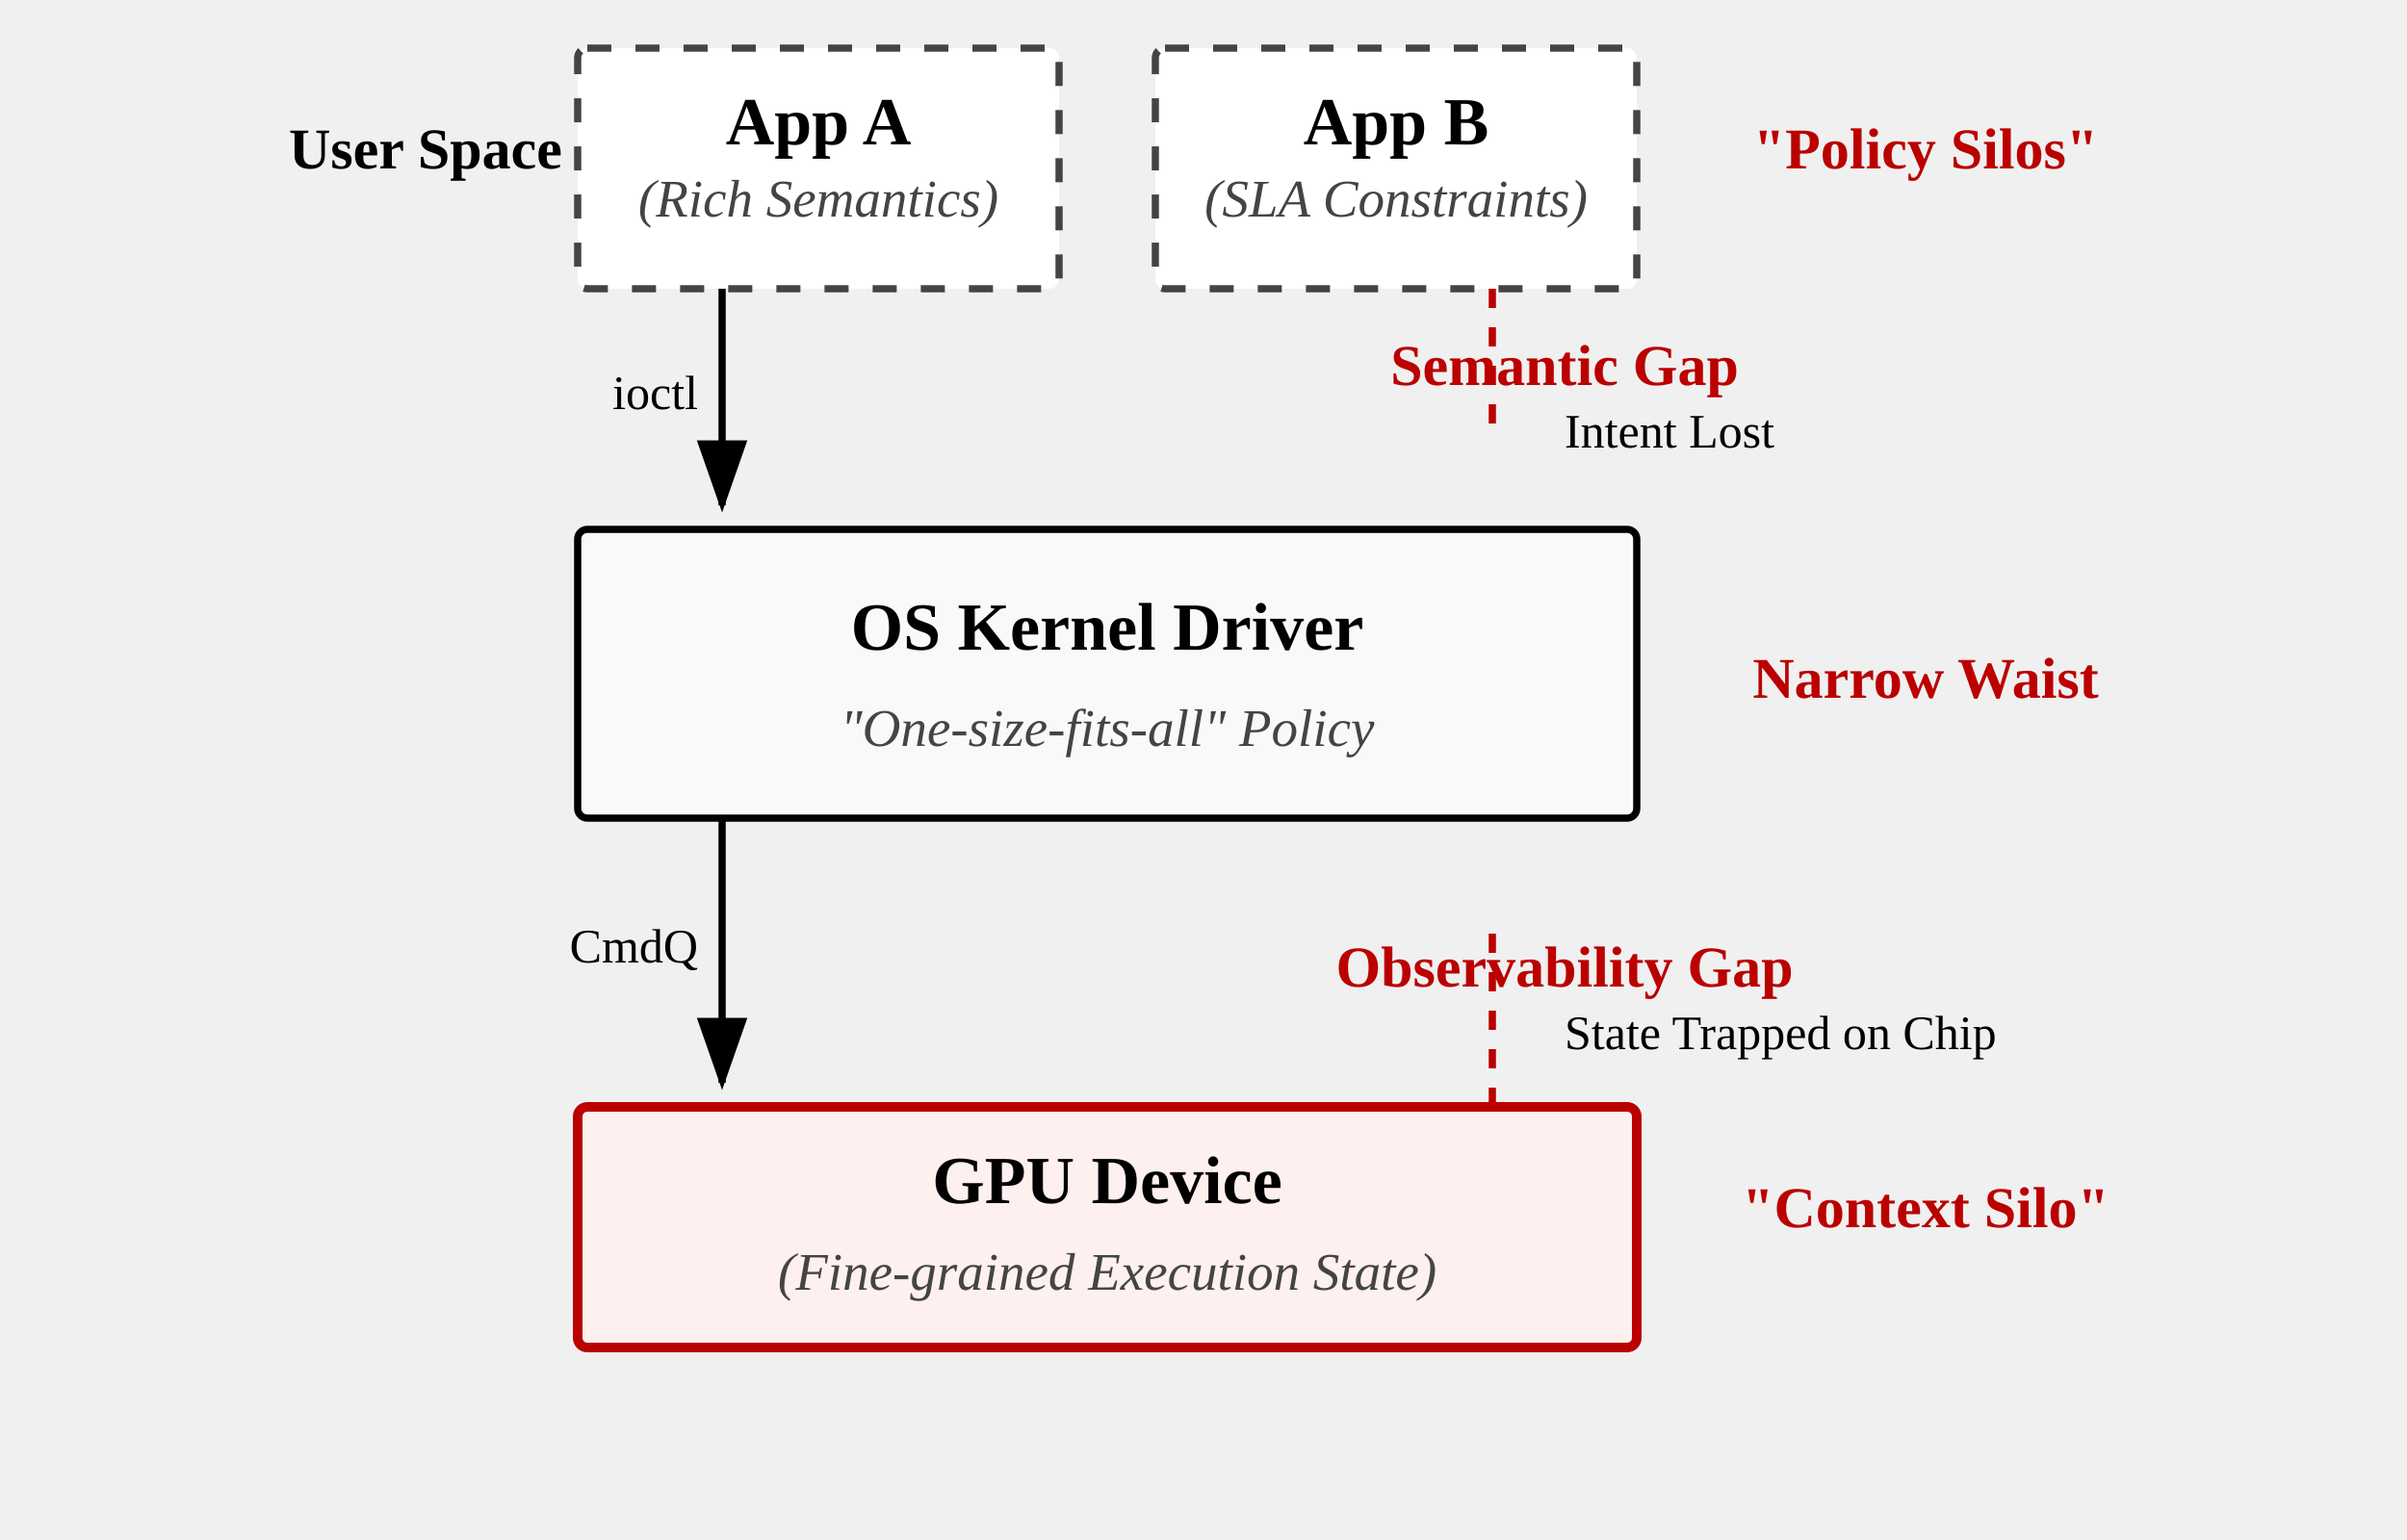
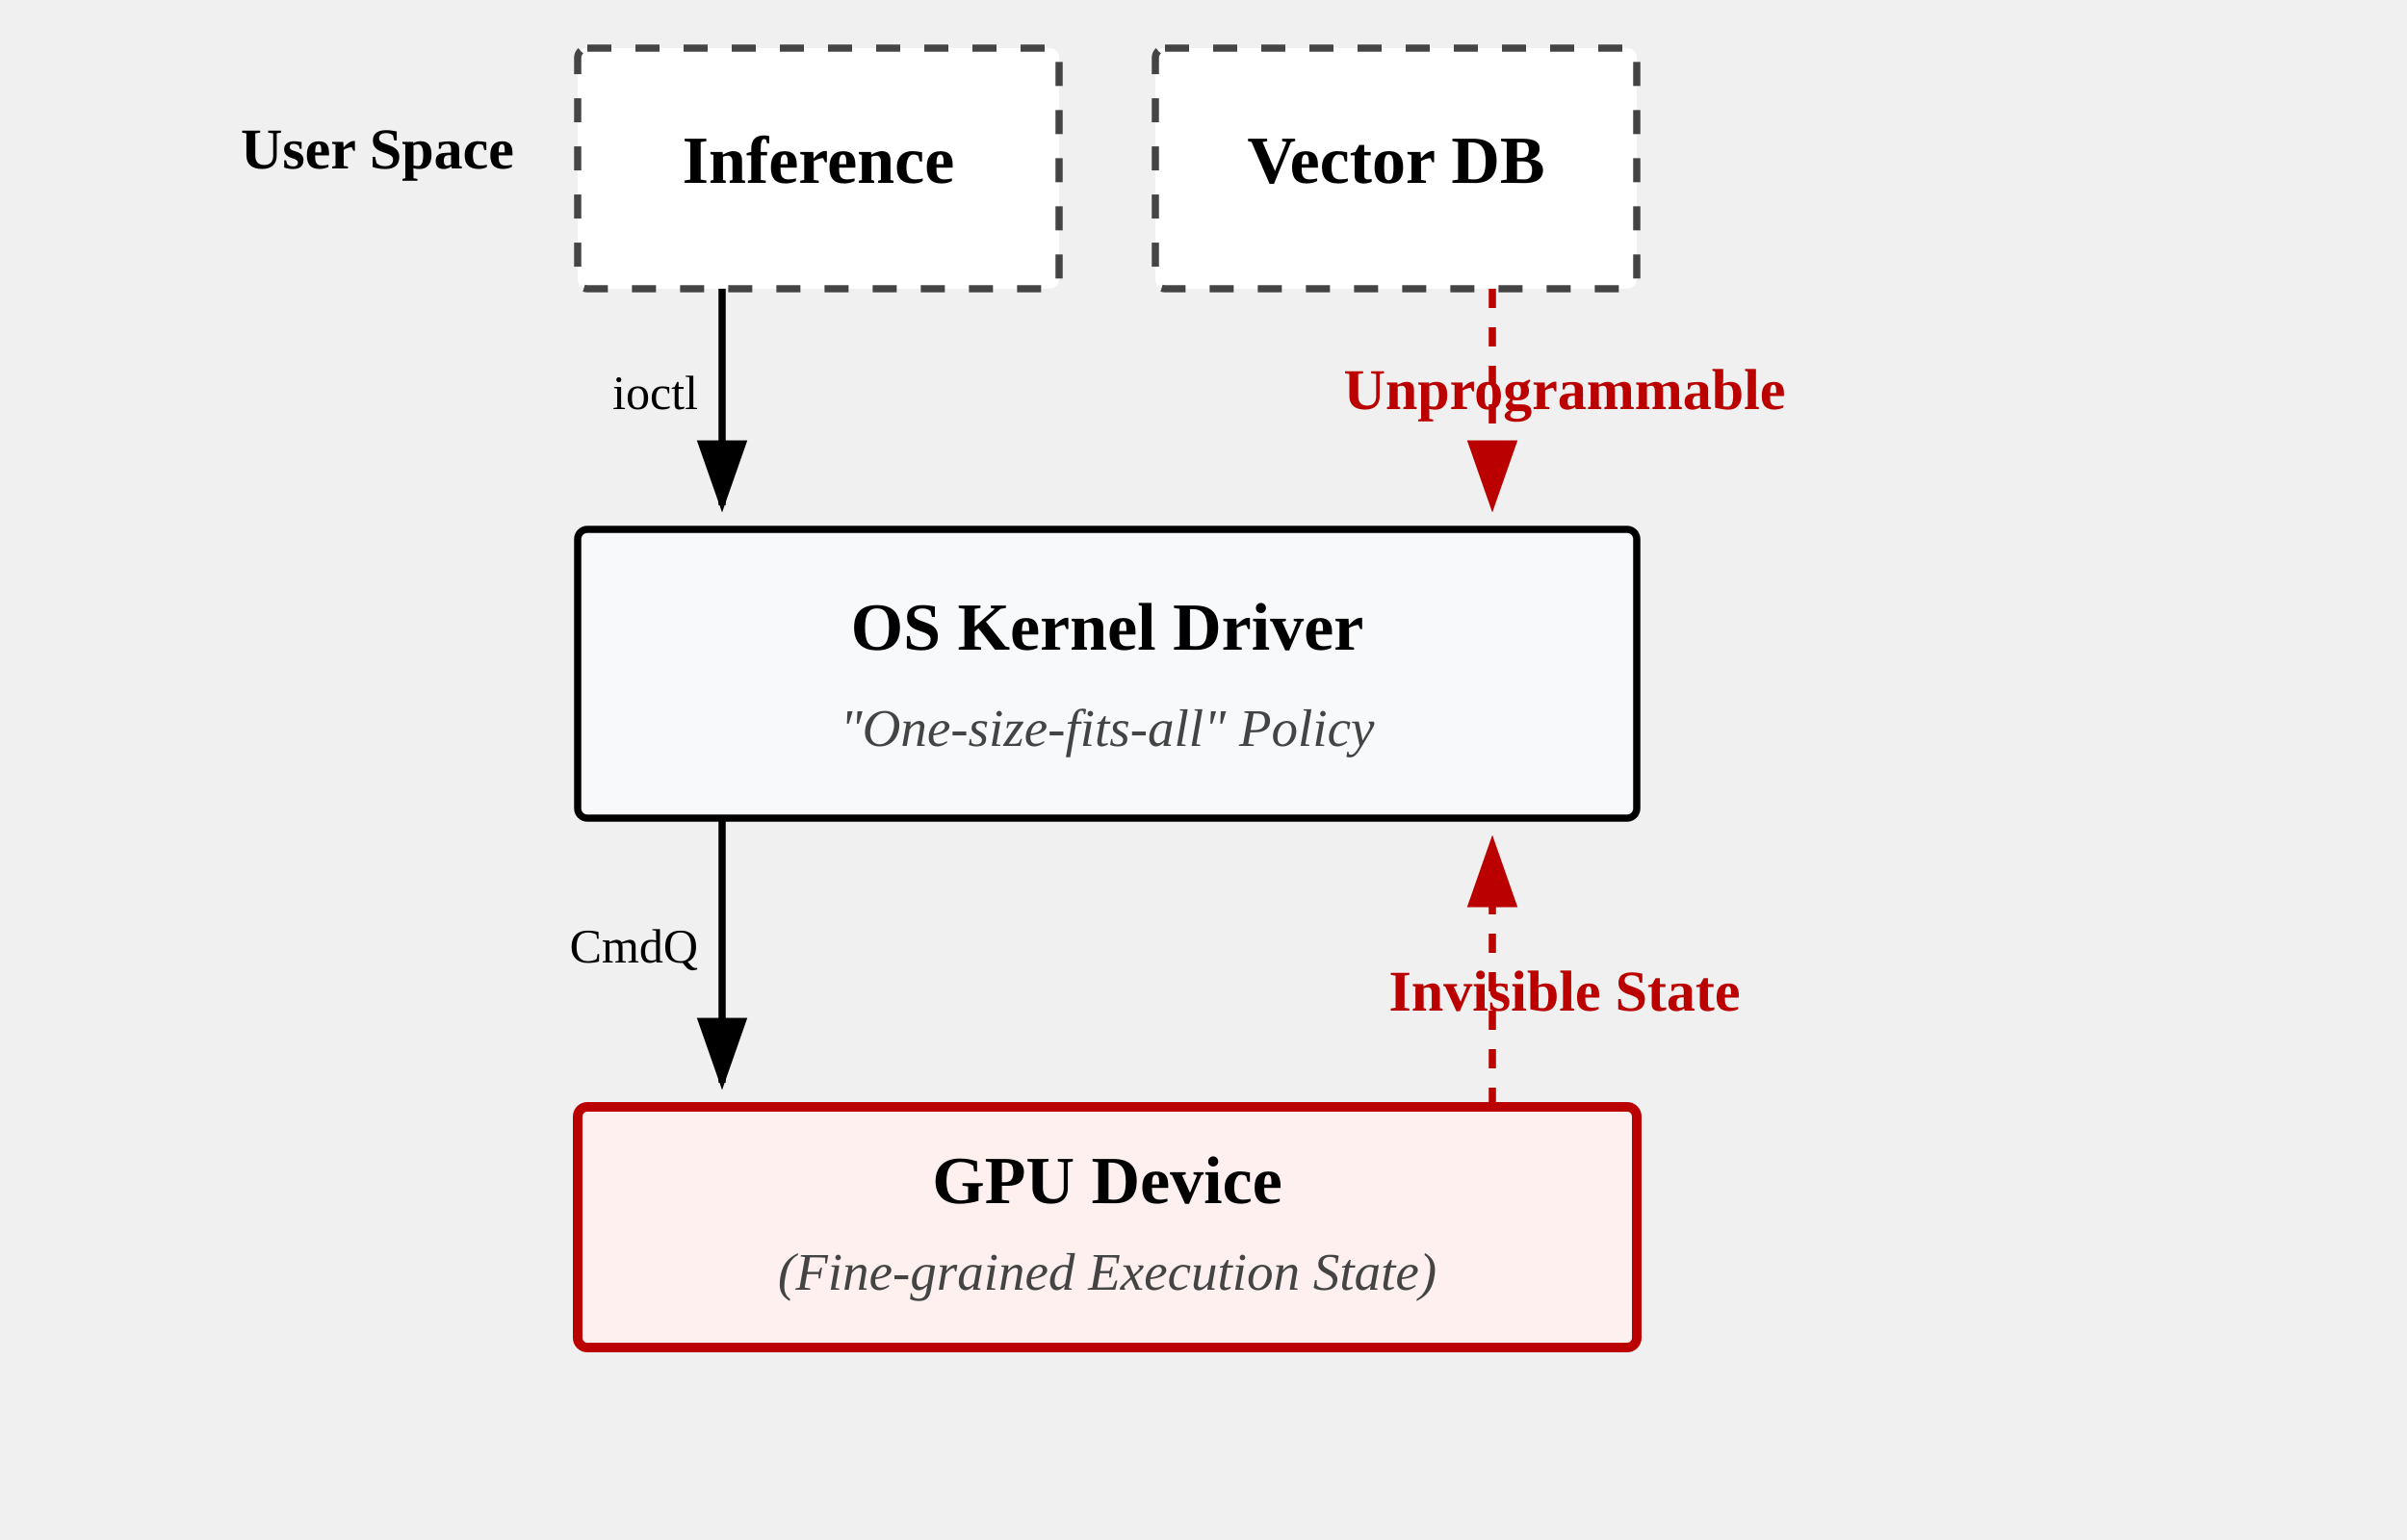
<svg xmlns="http://www.w3.org/2000/svg" width="500" height="320" viewBox="0 0 500 320">
  <style>
    text { font-family: 'Times New Roman', serif; fill: #000; }
    .box-dashed { fill: #fff; stroke: #444; stroke-width: 1.5; stroke-dasharray: 5,5; }
    .box-solid { fill: #f8f9fa; stroke: #000; stroke-width: 1.5; }
    .box-highlight { fill: #fff0f0; stroke: #b00; stroke-width: 2; }
-     
+ 
    .label { font-size: 14px; font-weight: bold; text-anchor: middle; }
    .subtext { font-size: 11px; font-style: italic; text-anchor: middle; fill: #444; }
    .gap-label { font-size: 12px; font-weight: bold; fill: #b00; text-anchor: middle; }
-     
+ 
    .arrow { stroke: #000; stroke-width: 1.5; marker-end: url(#arrowhead); fill: none; }
    .arrow-broken { stroke: #b00; stroke-width: 1.5; marker-end: url(#bar); stroke-dasharray: 4,4; fill: none; }
    .arrow-broken-line { stroke: #b00; stroke-width: 1.5; stroke-dasharray: 4,4; fill: none; }
  </style>
  <defs>
    <marker id="arrowhead" markerWidth="10" markerHeight="7" refX="9" refY="3.5" orient="auto">
      <polygon points="0 0, 10 3.5, 0 7" fill="#000" />
    </marker>
    <marker id="bar" markerWidth="8" markerHeight="8" refX="4" refY="4" orient="auto">
      <rect x="0" y="0" width="2" height="8" fill="#b00" />
      <line x1="0" y1="0" x2="8" y2="8" stroke="#b00" stroke-width="1.5" />
      <line x1="8" y1="0" x2="0" y2="8" stroke="#b00" stroke-width="1.5" />
    </marker>
+     <marker id="arrowhead-red" markerWidth="10" markerHeight="7" refX="9" refY="3.5" orient="auto">
+       <polygon points="0 0, 10 3.5, 0 7" fill="#b00" />
+     </marker>
  </defs>
-   <text x="60" y="35" font-weight="bold" font-size="12" fill="#444">User Space</text>
+   <text x="50" y="35" font-weight="bold" font-size="12" fill="#444">User Space</text>
  <rect x="120" y="10" width="100" height="50" rx="2" class="box-dashed" />
-   <text x="170" y="30" class="label">App A</text>
-   <text x="170" y="45" class="subtext">(Rich Semantics)</text>
+   <text x="170" y="38" class="label">Inference</text>
  <rect x="240" y="10" width="100" height="50" rx="2" class="box-dashed" />
-   <text x="290" y="30" class="label">App B</text>
-   <text x="290" y="45" class="subtext">(SLA Constraints)</text>
-   <text x="400" y="35" class="gap-label" text-anchor="start" fill="#444">"Policy Silos"</text>
+   <text x="290" y="38" class="label">Vector DB</text>
  <rect x="120" y="110" width="220" height="60" rx="2" class="box-solid" />
  <text x="230" y="135" class="label">OS Kernel Driver</text>
  <text x="230" y="155" class="subtext">"One-size-fits-all" Policy</text>
-   <text x="400" y="145" class="gap-label" text-anchor="start" fill="#444">Narrow Waist</text>
  <rect x="120" y="230" width="220" height="50" rx="2" class="box-highlight" />
  <text x="230" y="250" class="label">GPU Device</text>
  <text x="230" y="268" class="subtext">(Fine-grained Execution State)</text>
-   <text x="400" y="255" class="gap-label" text-anchor="start" fill="#444">"Context Silo"</text>
  <path d="M 150 60 L 150 105" class="arrow" />
  <text x="145" y="85" font-size="10" text-anchor="end" fill="#666">ioctl</text>
  <path d="M 150 170 L 150 225" class="arrow" />
  <text x="145" y="200" font-size="10" text-anchor="end" fill="#666">CmdQ</text>
-   <path d="M 310 230 L 310 190" class="arrow-broken-line" />
-   <use href="#bar" x="306" y="186" />
-   <text x="325" y="205" class="gap-label" text-anchor="start">Observability Gap</text>
-   <text x="325" y="218" font-size="10" fill="#b00" text-anchor="start">State Trapped on Chip</text>
-   <path d="M 310 60 L 310 90" class="arrow-broken-line" />
-   <use href="#bar" x="306" y="86" />
-   <text x="325" y="80" class="gap-label" text-anchor="start">Semantic Gap</text>
-   <text x="325" y="93" font-size="10" fill="#b00" text-anchor="start">Intent Lost</text>
+   <path d="M 310 230 L 310 175" class="arrow-broken-line" marker-end="url(#arrowhead-red)" />
+   <text x="325" y="210" class="gap-label" text-anchor="start">Invisible State</text>
+   <path d="M 310 60 L 310 105" class="arrow-broken-line" marker-end="url(#arrowhead-red)" />
+   <text x="325" y="85" class="gap-label" text-anchor="start">Unprogrammable</text>
</svg>
